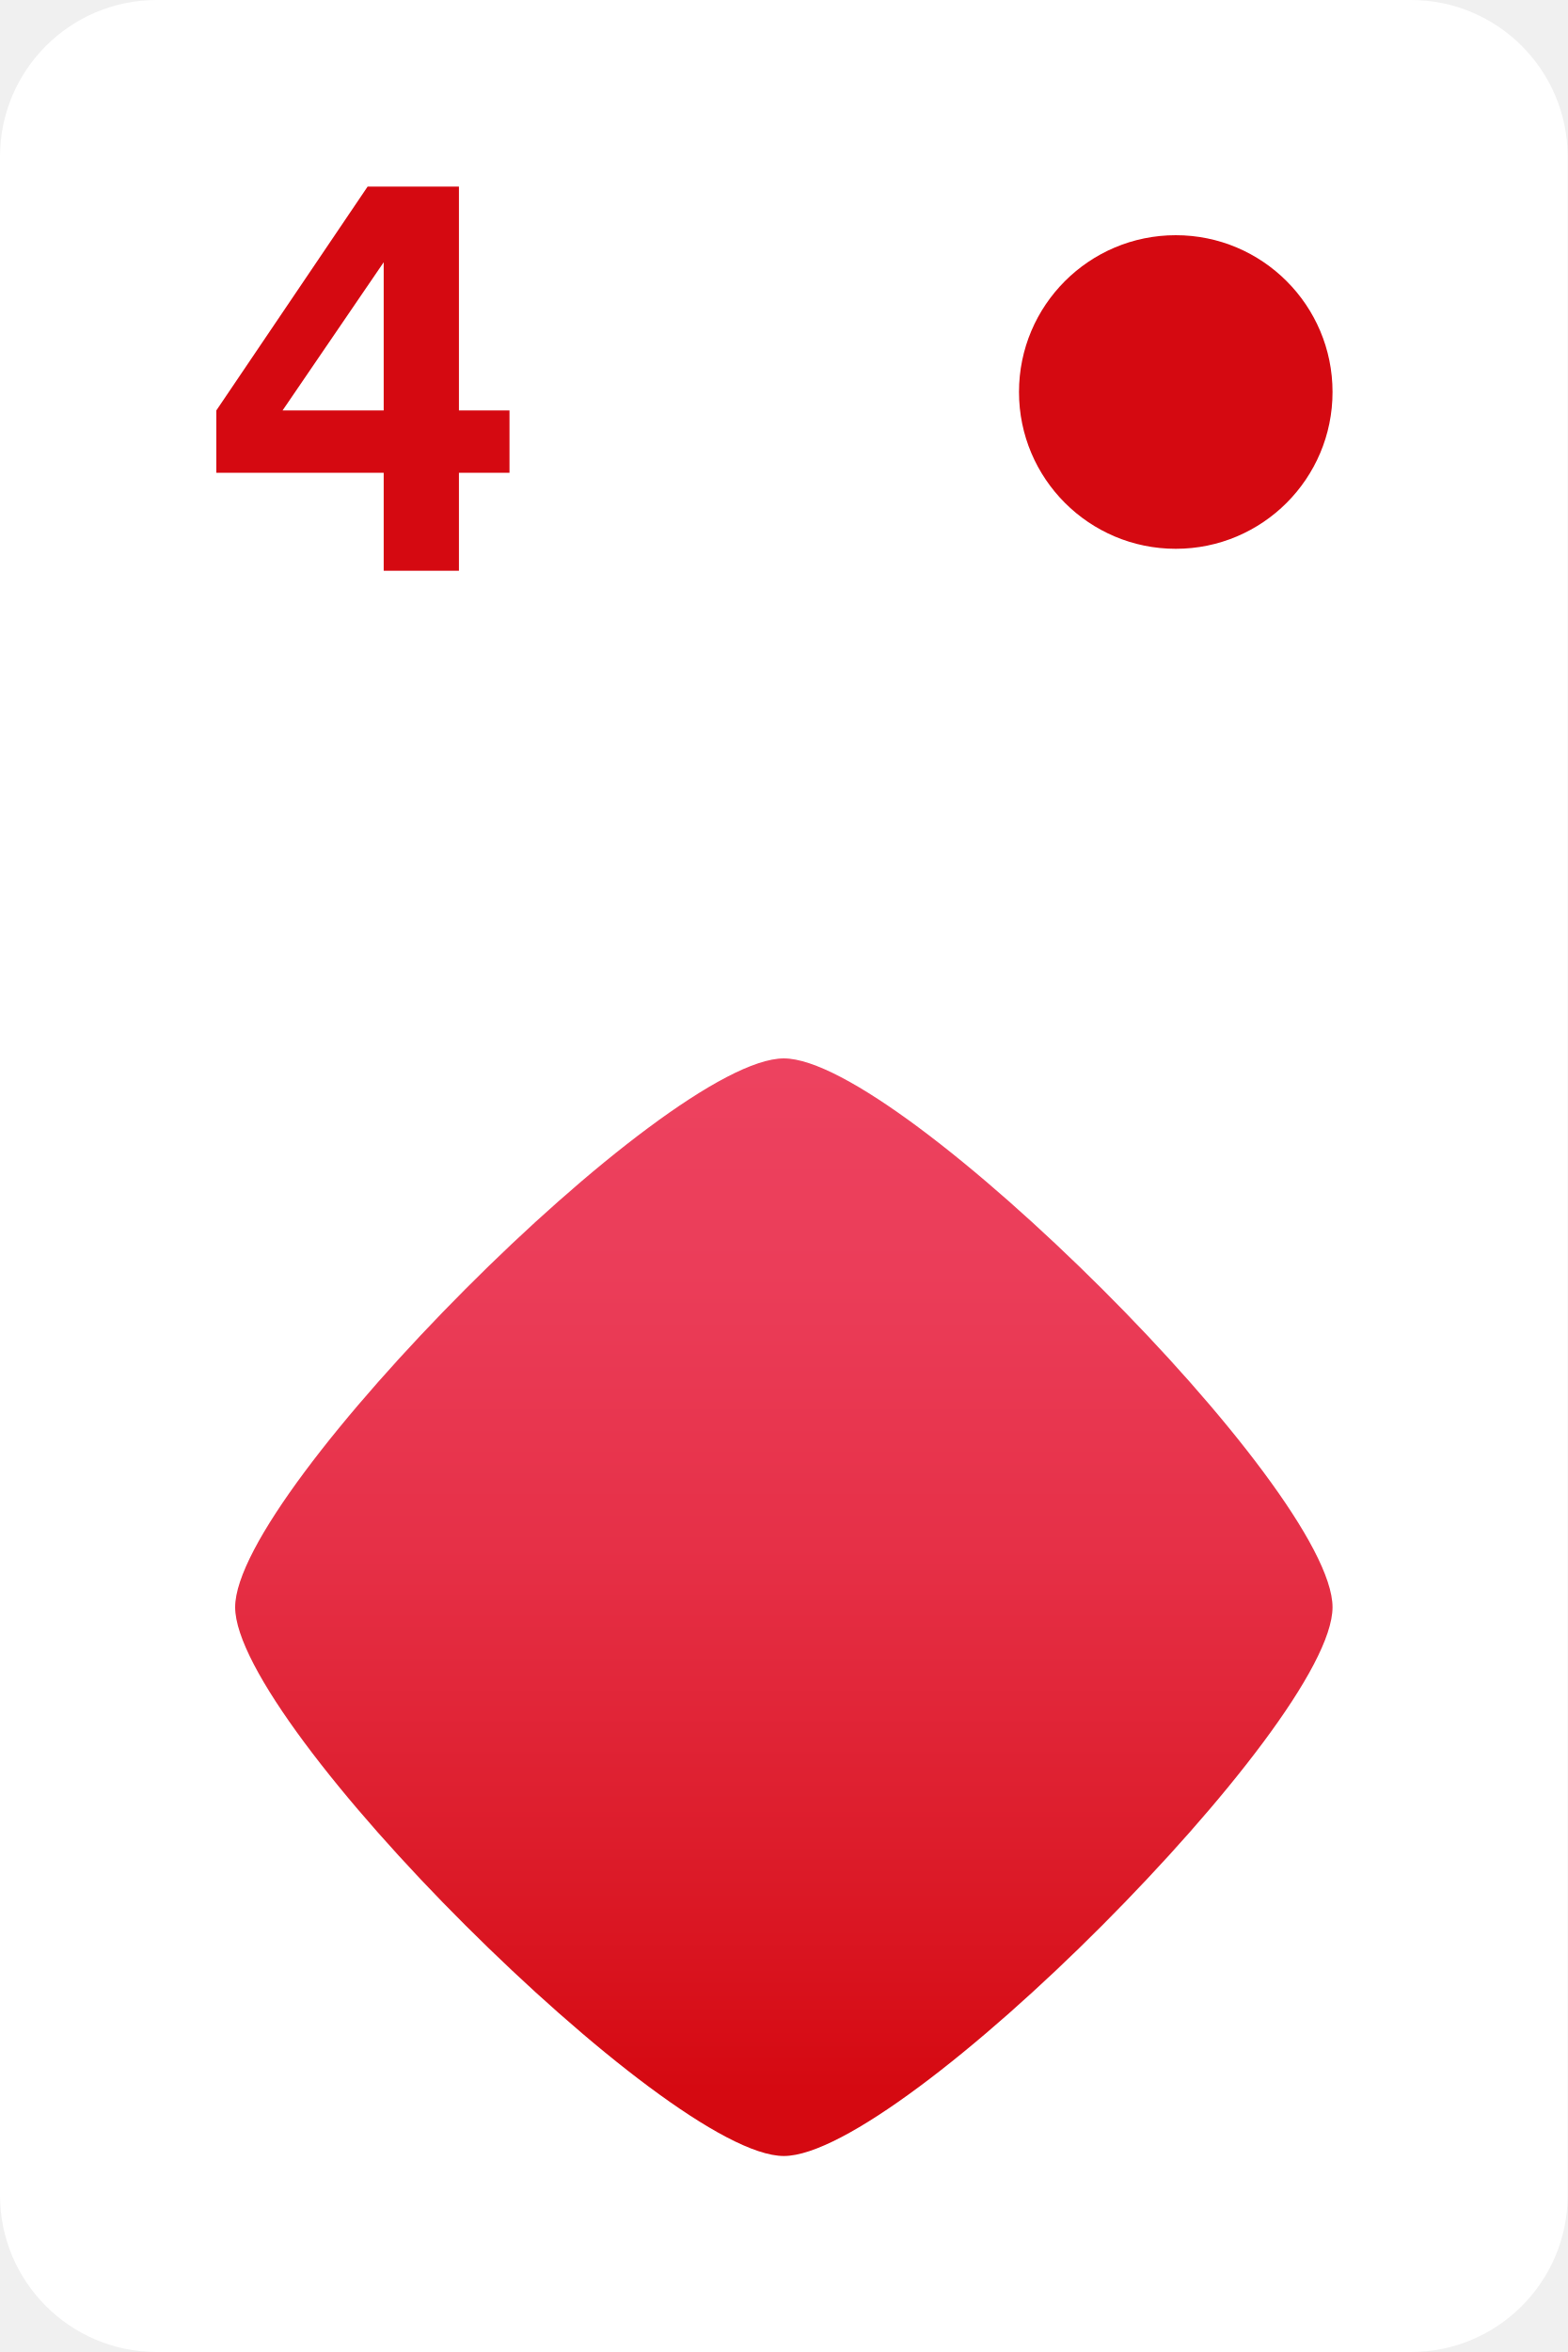
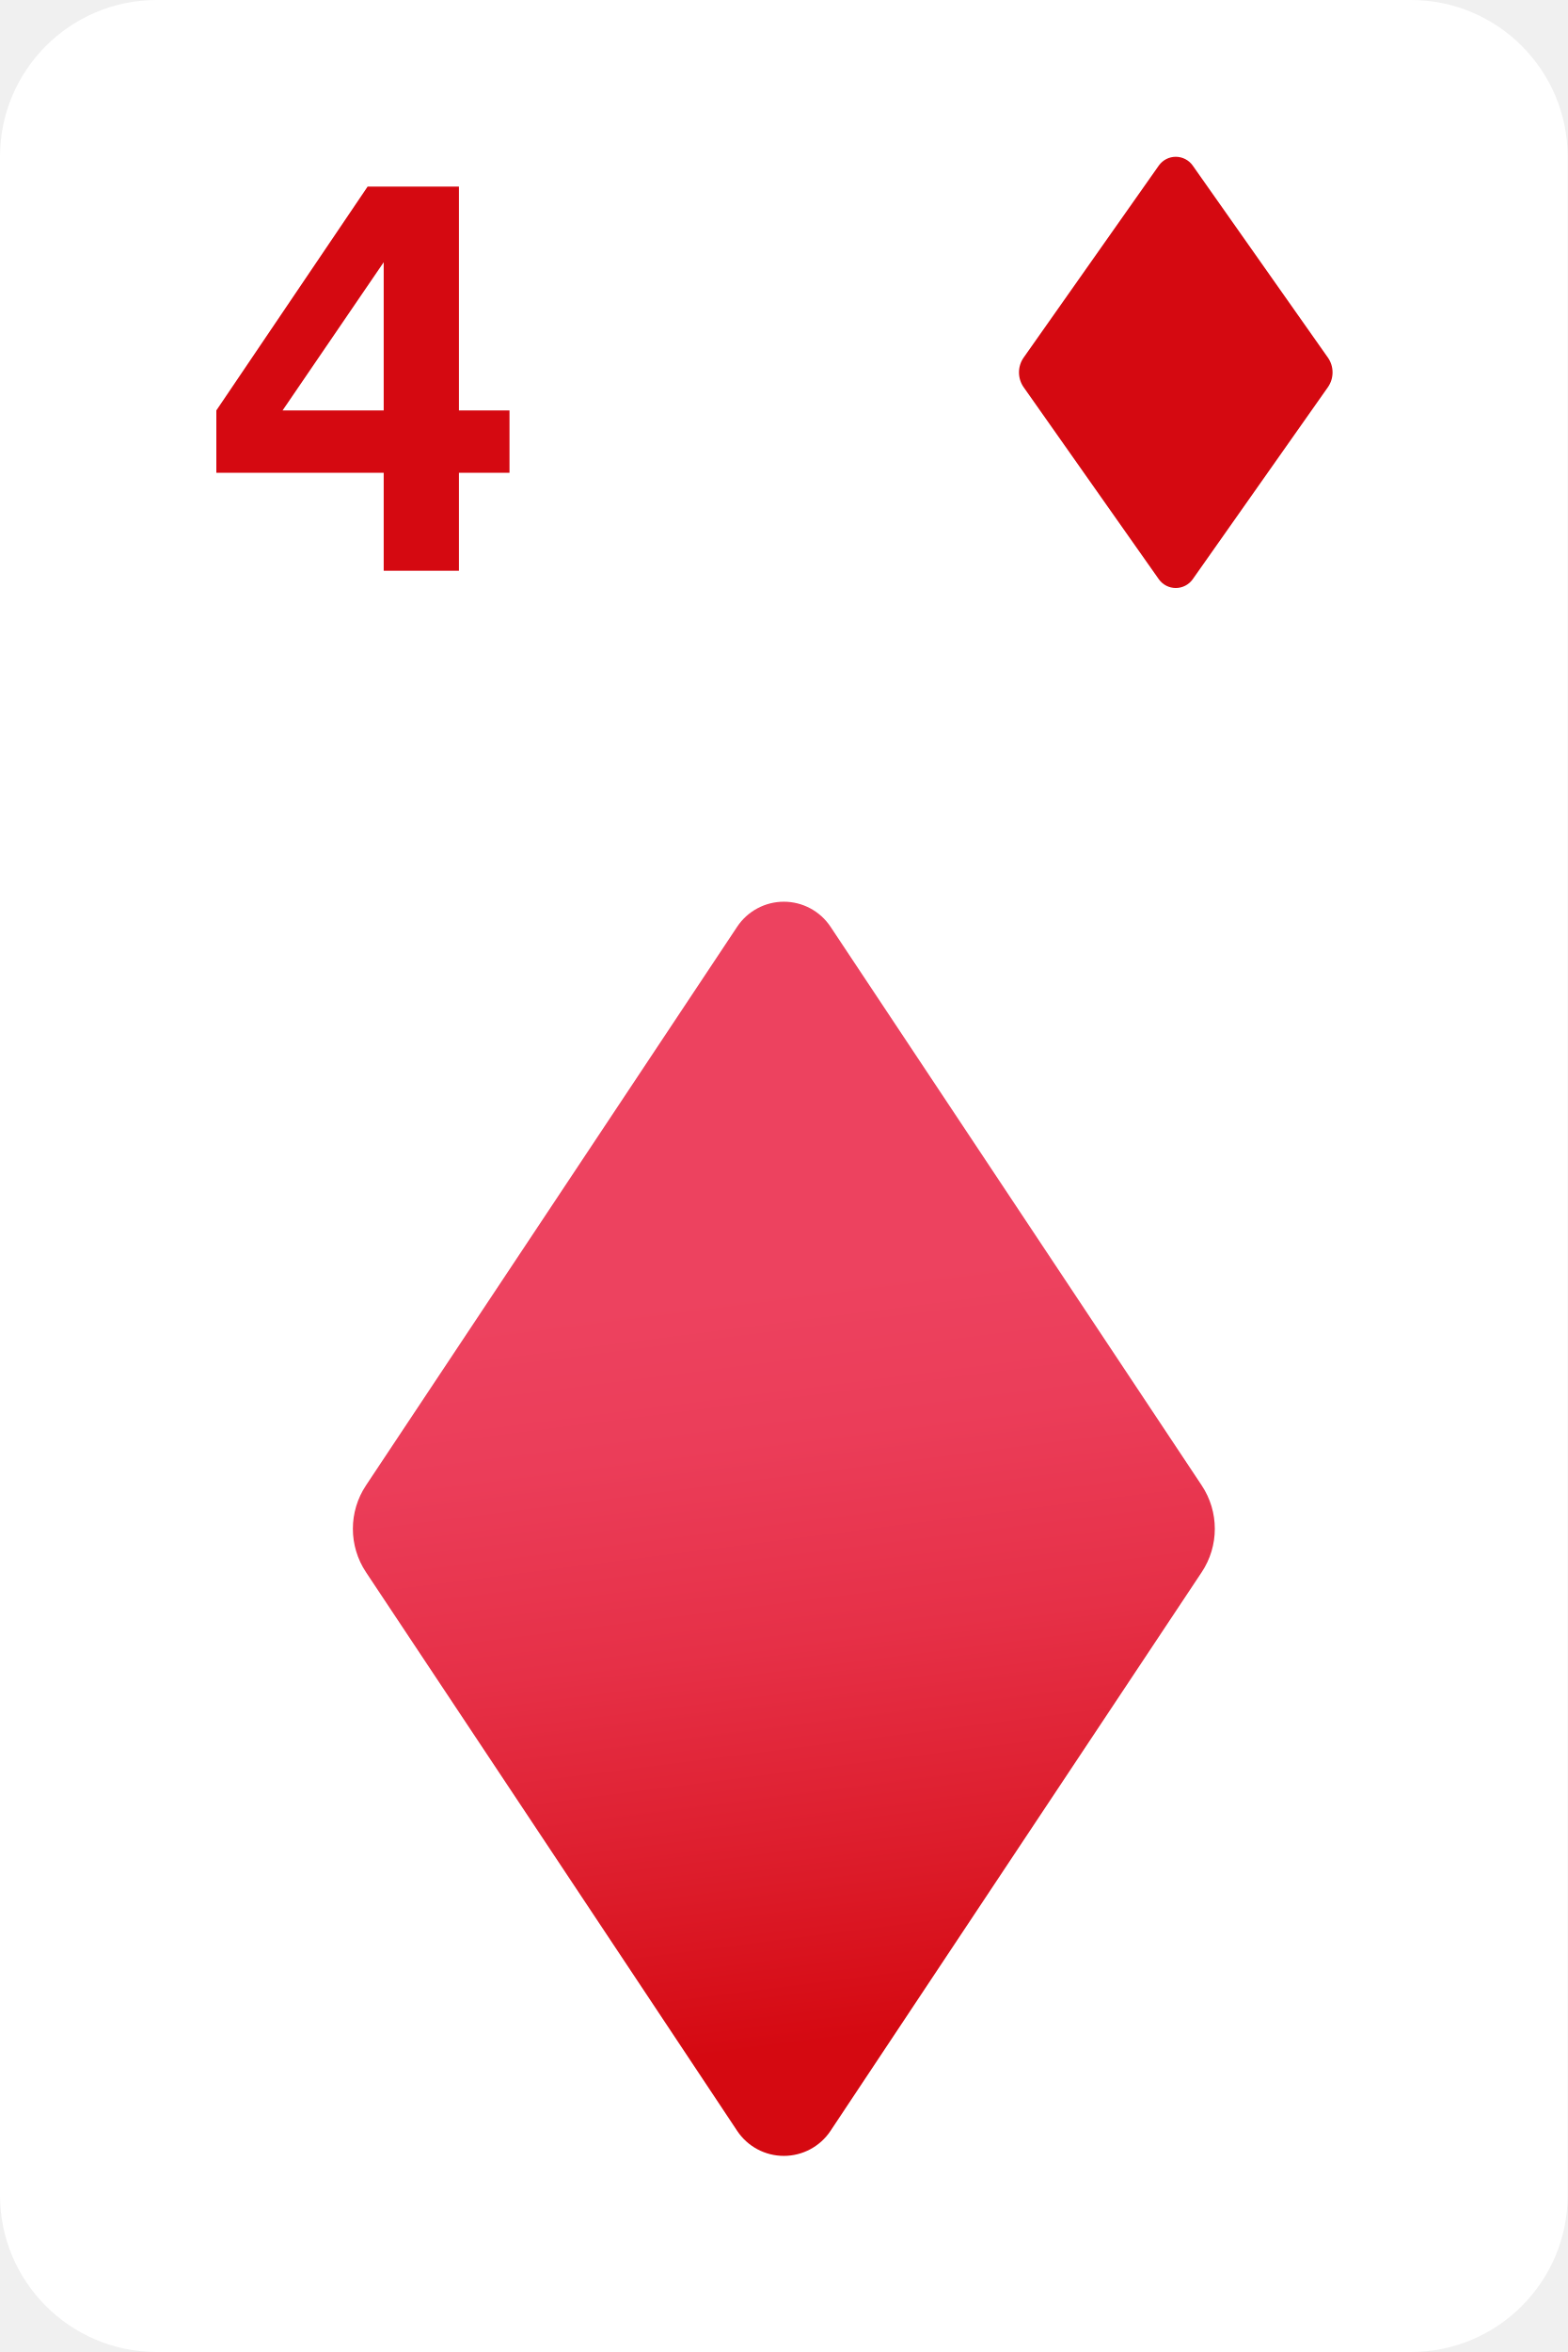
<svg xmlns="http://www.w3.org/2000/svg" viewBox="0 0 40 60">
  <defs>
-     <linearGradient id="svg_card_diamonds_4_1" x1="20" y1="27.21" x2="20" y2="53.31" gradientUnits="userSpaceOnUse">
+     <linearGradient id="svg_card_diamonds_4_1" x1="19.22" y1="32.86" x2="21.66" y2="52.01" gradientUnits="userSpaceOnUse">
      <stop offset="0" stop-color="#ed425f" />
      <stop offset=".2" stop-color="#eb3d59" />
      <stop offset=".47" stop-color="#e63047" />
      <stop offset=".78" stop-color="#dc1b29" />
      <stop offset="1" stop-color="#d50911" />
    </linearGradient>
  </defs>
  <rect width="40" height="60" rx="4" fill="#fff" />
-   <path d="M9.79 14.56v-2.5H5.52v-1.59l3.86-5.71h2.33v5.71H13v1.59h-1.29v2.5zm0-7.87l-2.58 3.78h2.58z" fill="#d50911" />
-   <path d="M20 27c-1.5 0-5 2.75-8.12 5.88S6 39.5 6 41s2.75 5 5.88 8.12S18.5 55 20 55s5-2.75 8.12-5.88S34 42.5 34 41s-2.75-5-5.88-8.12S21.5 27 20 27z" fill="url(#svg_card_diamonds_4_1)" />
-   <circle cx="30" cy="10" r="4" fill="#d50911" />
+   <path fill="#d50911" d="M9.79 14.56v-2.5H5.52v-1.59l3.86-5.71h2.33v5.71H13v1.59h-1.29v2.5zm0-7.87l-2.58 3.78h2.58zm24.09 3.19l-3.45 4.9a.53.53 0 01-.86 0l-3.45-4.9a.66.66 0 010-.76l3.45-4.9a.53.53 0 01.86 0l3.45 4.9a.66.66 0 010 .76z" />
+   <path d="M30.66 40.11l-9.47 14.25a1.43 1.43 0 01-2.38 0L9.34 40.11a2 2 0 010-2.22l9.47-14.25a1.43 1.43 0 012.38 0l9.47 14.25a2 2 0 010 2.22z" fill="url(#svg_card_diamonds_4_1)" />
</svg>
